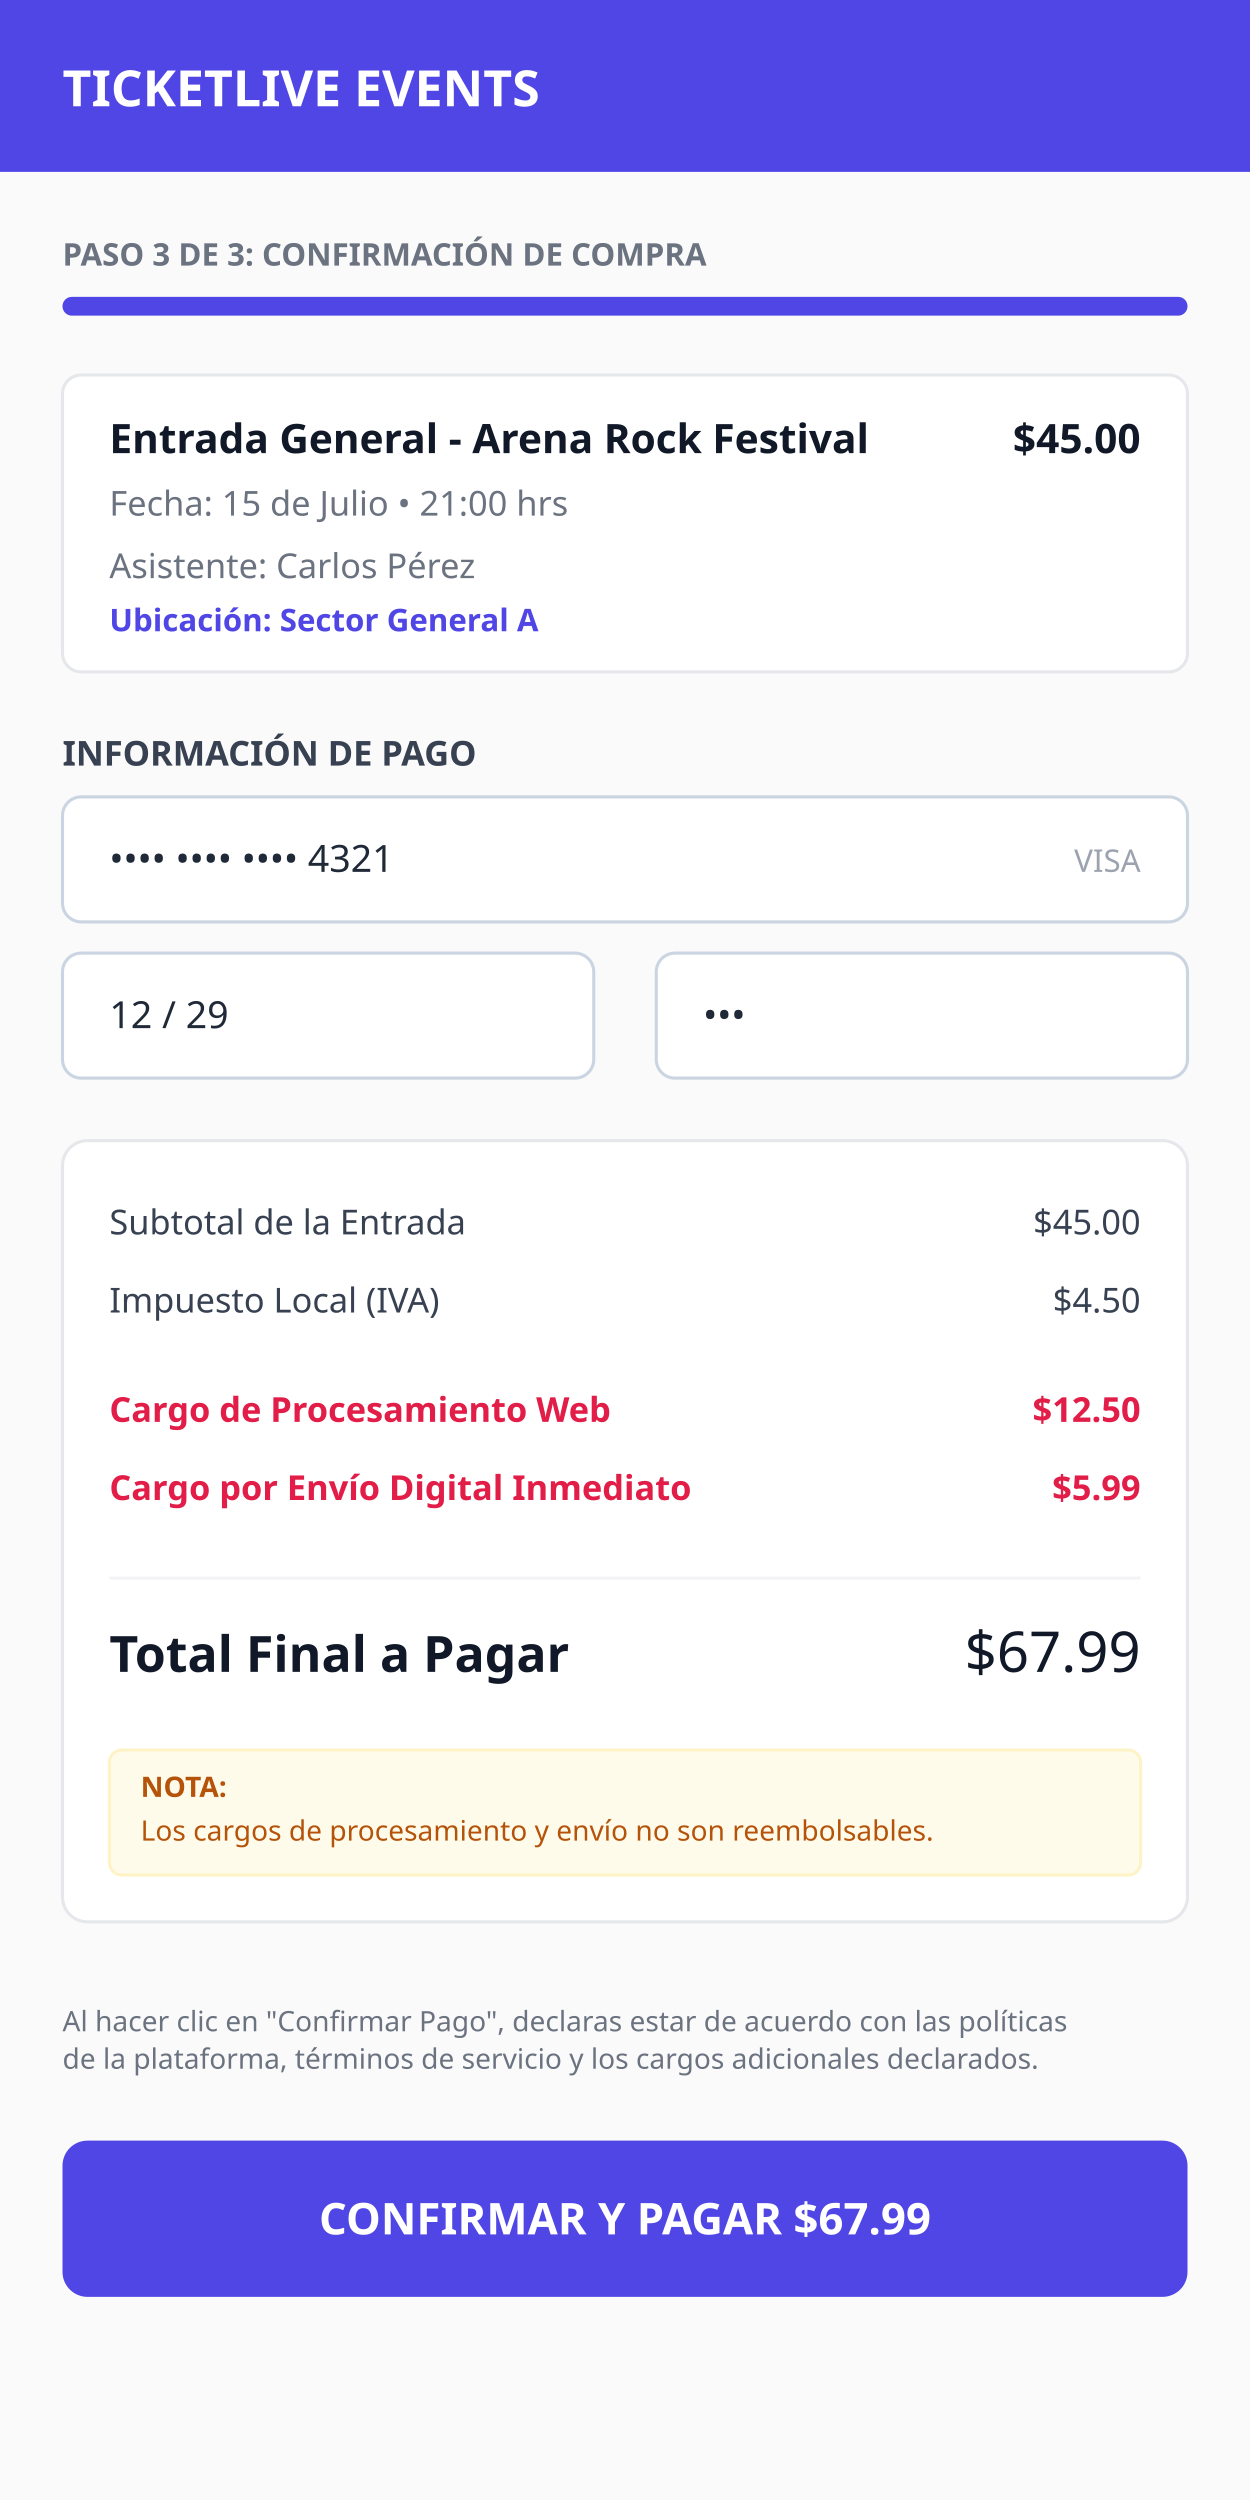
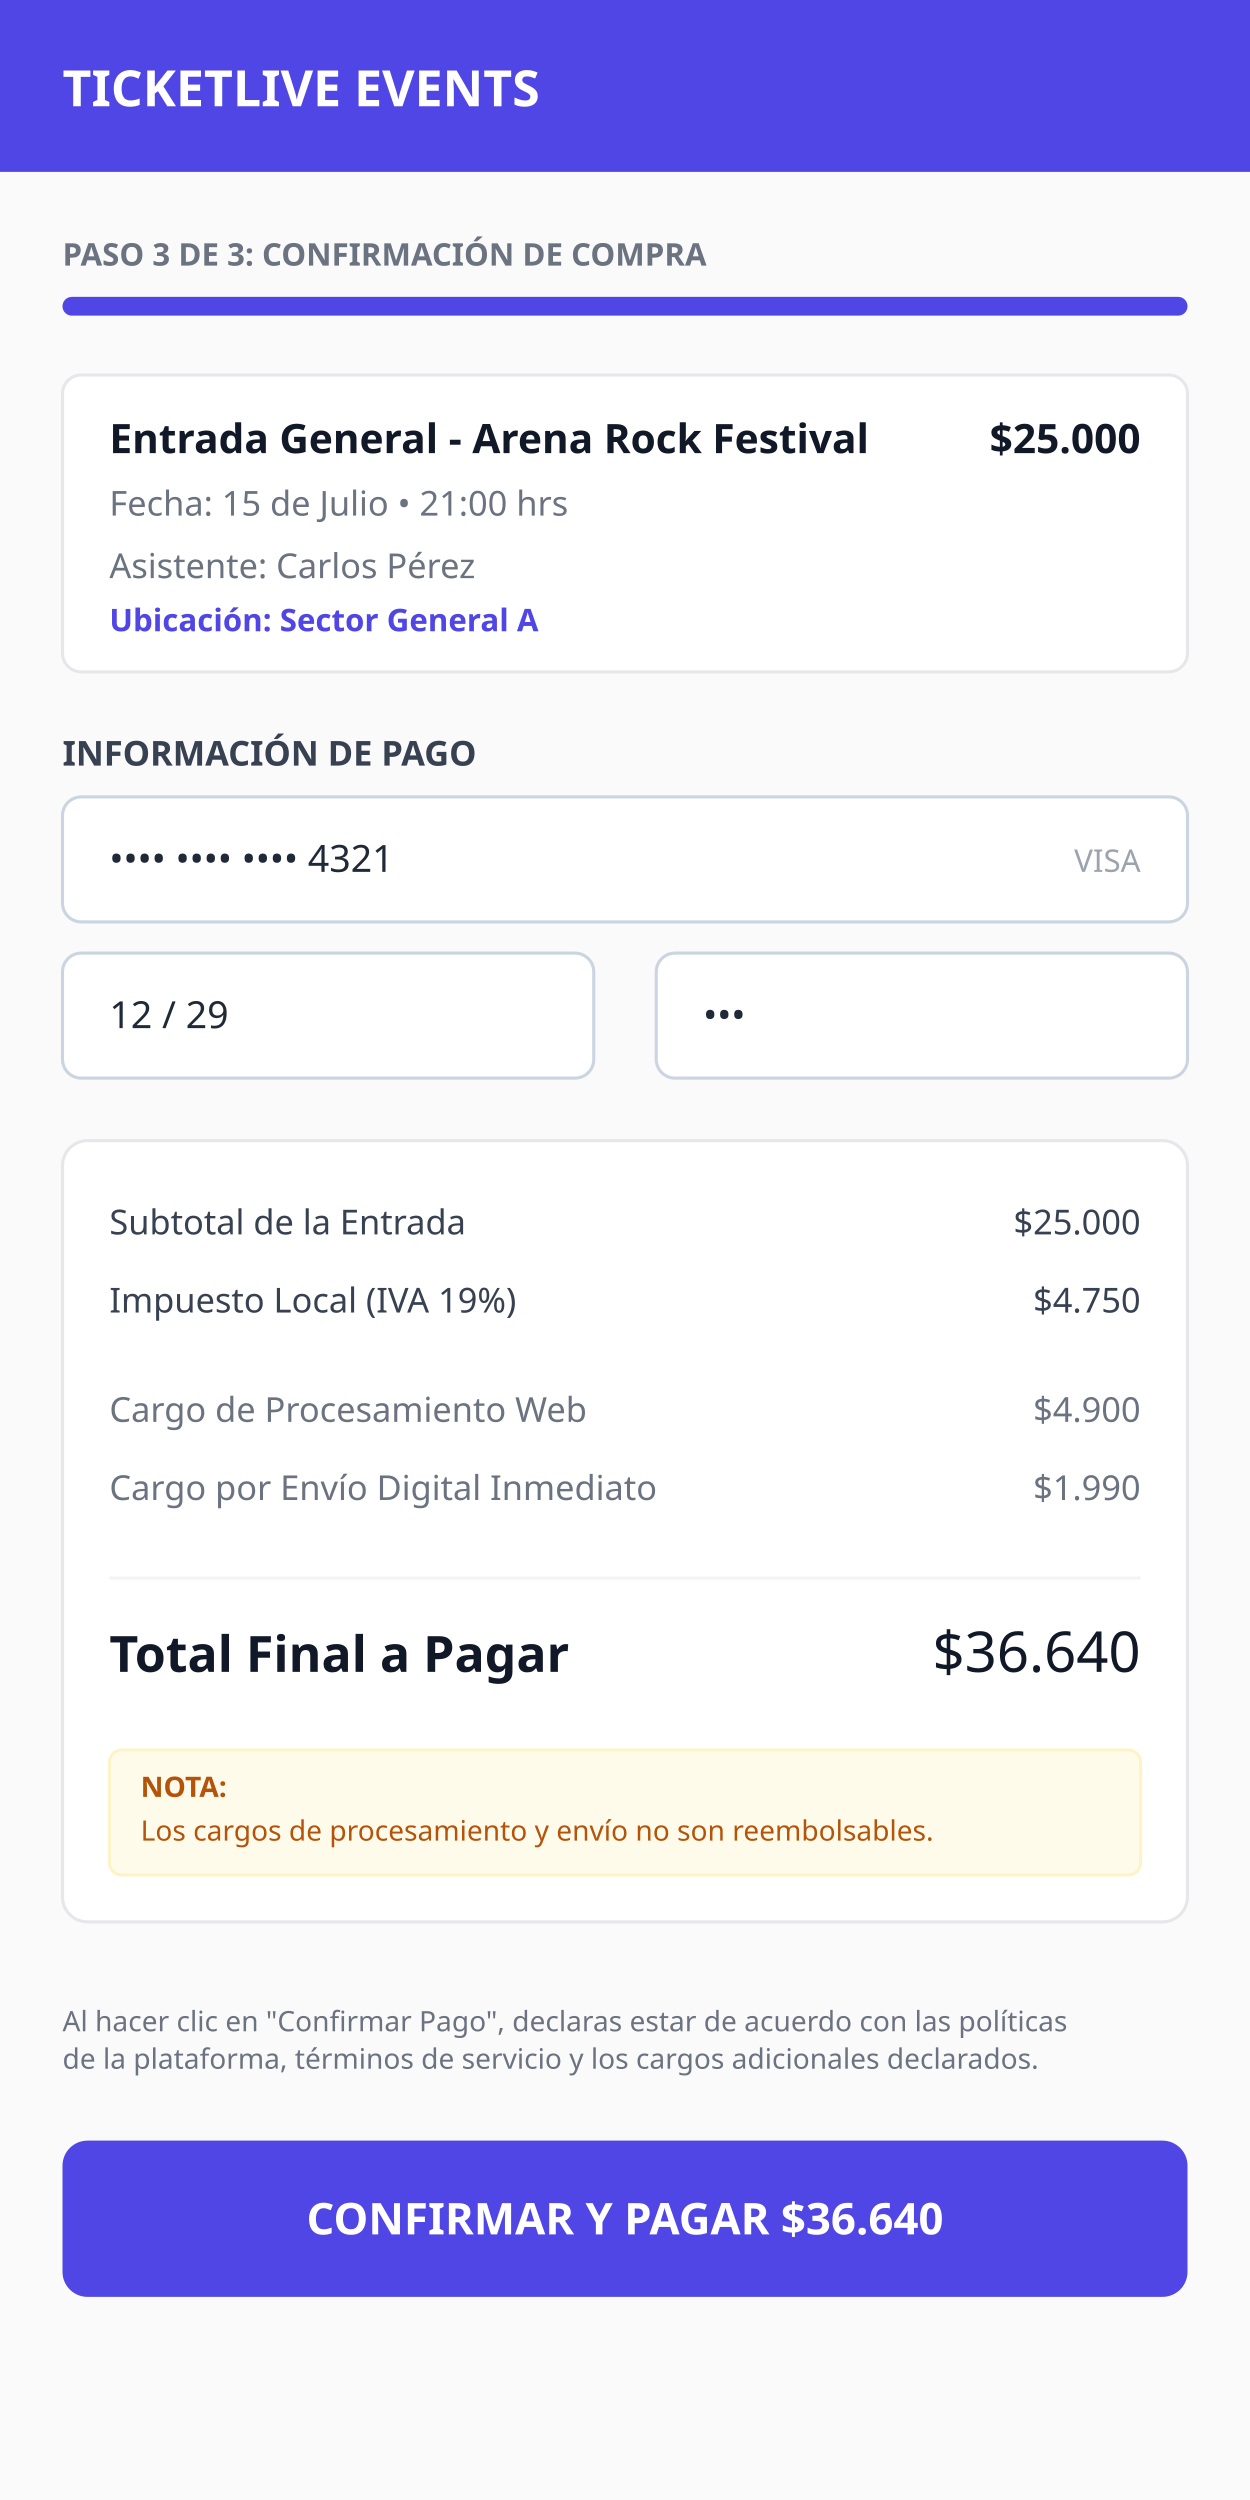
<svg xmlns="http://www.w3.org/2000/svg" width="400" height="800" viewBox="0 0 400 800" fill="none">
  <rect id="fondo-celular" width="400" height="800" fill="#fafafa" />
  <g id="header-boleteria" fill="#4f46e5">
    <rect x="0" y="0" width="400" height="55" />
    <text x="20" y="34" fill="#ffffff" font-family="sans-serif" font-size="16" font-weight="bold">TICKETLIVE EVENTS</text>
  </g>
  <g id="progreso-pasos" transform="translate(20, 70)">
    <text x="0" y="15" fill="#6b7280" font-family="sans-serif" font-size="10" font-weight="bold">PASO 3 DE 3: CONFIRMACIÓN DE COMPRA</text>
    <rect x="0" y="25" width="360" height="6" rx="3" fill="#e5e7eb" />
    <rect x="0" y="25" width="360" height="6" rx="3" fill="#4f46e5" />
  </g>
  <g id="resumen-ticket" transform="translate(20, 120)">
    <rect x="0" y="0" width="360" height="95" rx="6" fill="#ffffff" stroke="#e5e7eb" stroke-width="1" />
    <text x="15" y="25" fill="#111827" font-family="sans-serif" font-size="13" font-weight="bold">Entrada General - Arena Rock Festival</text>
    <text x="15" y="45" fill="#6b7280" font-family="sans-serif" font-size="11">Fecha: 15 de Julio • 21:00 hrs</text>
    <text x="15" y="65" fill="#6b7280" font-family="sans-serif" font-size="11">Asistente: Carlos Pérez</text>
    <text x="15" y="82" fill="#4f46e5" font-family="sans-serif" font-size="10" font-weight="bold">Ubicación: Sector General A</text>
-     <text x="345" y="25" fill="#111827" font-family="sans-serif" font-size="13" font-weight="bold" text-anchor="end">$45.00</text>
+     <text x="345" y="25" fill="#111827" font-family="sans-serif" font-size="13" font-weight="bold" text-anchor="end">$25.000</text>
  </g>
  <g id="formulario-tarjeta" transform="translate(20, 230)">
    <text x="0" y="15" fill="#374151" font-family="sans-serif" font-size="11" font-weight="bold">INFORMACIÓN DE PAGO</text>
    <rect x="0" y="25" width="360" height="40" rx="6" fill="#ffffff" stroke="#cbd5e1" stroke-width="1" />
    <text x="15" y="49" fill="#1f2937" font-family="sans-serif" font-size="12">••••  ••••  ••••  4321</text>
    <text x="345" y="49" fill="#9ca3af" font-family="sans-serif" font-size="10" text-anchor="end">VISA</text>
    <rect x="0" y="75" width="170" height="40" rx="6" fill="#ffffff" stroke="#cbd5e1" stroke-width="1" />
    <text x="15" y="99" fill="#1f2937" font-family="sans-serif" font-size="12">12 / 29</text>
    <rect x="190" y="75" width="170" height="40" rx="6" fill="#ffffff" stroke="#cbd5e1" stroke-width="1" />
    <text x="205" y="99" fill="#1f2937" font-family="sans-serif" font-size="12">•••</text>
  </g>
  <g id="desglose-pagos" transform="translate(20, 365)">
    <rect x="0" y="0" width="360" height="250" rx="8" fill="#ffffff" stroke="#e5e7eb" stroke-width="1" />
    <text x="15" y="30" fill="#374151" font-family="sans-serif" font-size="11">Subtotal de la Entrada</text>
-     <text x="345" y="30" fill="#374151" font-family="sans-serif" font-size="11" text-anchor="end">$45.00</text>
-     <text x="15" y="55" fill="#374151" font-family="sans-serif" font-size="11">Impuesto Local (IVA)</text>
-     <text x="345" y="55" fill="#374151" font-family="sans-serif" font-size="11" text-anchor="end">$4.50</text>
-     <text x="15" y="90" fill="#e11d48" font-family="sans-serif" font-size="11" font-weight="bold">Cargo de Procesamiento Web</text>
-     <text x="345" y="90" fill="#e11d48" font-family="sans-serif" font-size="11" font-weight="bold" text-anchor="end">$12.50</text>
-     <text x="15" y="115" fill="#e11d48" font-family="sans-serif" font-size="11" font-weight="bold">Cargo por Envío Digital Inmediato</text>
-     <text x="345" y="115" fill="#e11d48" font-family="sans-serif" font-size="11" font-weight="bold" text-anchor="end">$5.99</text>
+     <text x="345" y="30" fill="#374151" font-family="sans-serif" font-size="11" text-anchor="end">$25.000</text>
+     <text x="15" y="55" fill="#374151" font-family="sans-serif" font-size="11">Impuesto Local (IVA 19%)</text>
+     <text x="345" y="55" fill="#374151" font-family="sans-serif" font-size="11" text-anchor="end">$4.750</text>
+     <text x="15" y="90" fill="#6b7280" font-family="sans-serif" font-size="11">Cargo de Procesamiento Web</text>
+     <text x="345" y="90" fill="#6b7280" font-family="sans-serif" font-size="11" text-anchor="end">$4.900</text>
+     <text x="15" y="115" fill="#6b7280" font-family="sans-serif" font-size="11">Cargo por Envío Digital Inmediato</text>
+     <text x="345" y="115" fill="#6b7280" font-family="sans-serif" font-size="11" text-anchor="end">$1.990</text>
    <line x1="15" y1="140" x2="345" y2="140" stroke="#f3f4f6" stroke-width="1" />
    <text x="15" y="170" fill="#111827" font-family="sans-serif" font-size="16" font-weight="bold">Total Final a Pagar</text>
-     <text x="345" y="170" fill="#111827" font-family="sans-serif" font-size="18" font-weight="black" text-anchor="end">$67.99</text>
+     <text x="345" y="170" fill="#111827" font-family="sans-serif" font-size="18" font-weight="black" text-anchor="end">$36.640</text>
    <rect x="15" y="195" width="330" height="40" rx="4" fill="#fffbeb" stroke="#fef3c7" />
    <text x="25" y="210" fill="#b45309" font-family="sans-serif" font-size="9" font-weight="bold">NOTA:</text>
    <text x="25" y="224" fill="#b45309" font-family="sans-serif" font-size="9">Los cargos de procesamiento y envío no son reembolsables.</text>
  </g>
  <g id="confirmar-pago-footer" transform="translate(20, 630)">
    <text x="0" y="20" fill="#6b7280" font-family="sans-serif" font-size="9">
      <tspan x="0" dy="0">Al hacer clic en "Confirmar Pago", declaras estar de acuerdo con las políticas</tspan>
      <tspan x="0" dy="12">de la plataforma, términos de servicio y los cargos adicionales declarados.</tspan>
    </text>
    <rect x="0" y="55" width="360" height="50" rx="8" fill="#4f46e5" />
-     <text x="180" y="85" fill="#ffffff" font-family="sans-serif" font-size="14" font-weight="bold" text-anchor="middle">CONFIRMAR Y PAGAR $67.99</text>
+     <text x="180" y="85" fill="#ffffff" font-family="sans-serif" font-size="14" font-weight="bold" text-anchor="middle">CONFIRMAR Y PAGAR $36.640</text>
  </g>
</svg>
